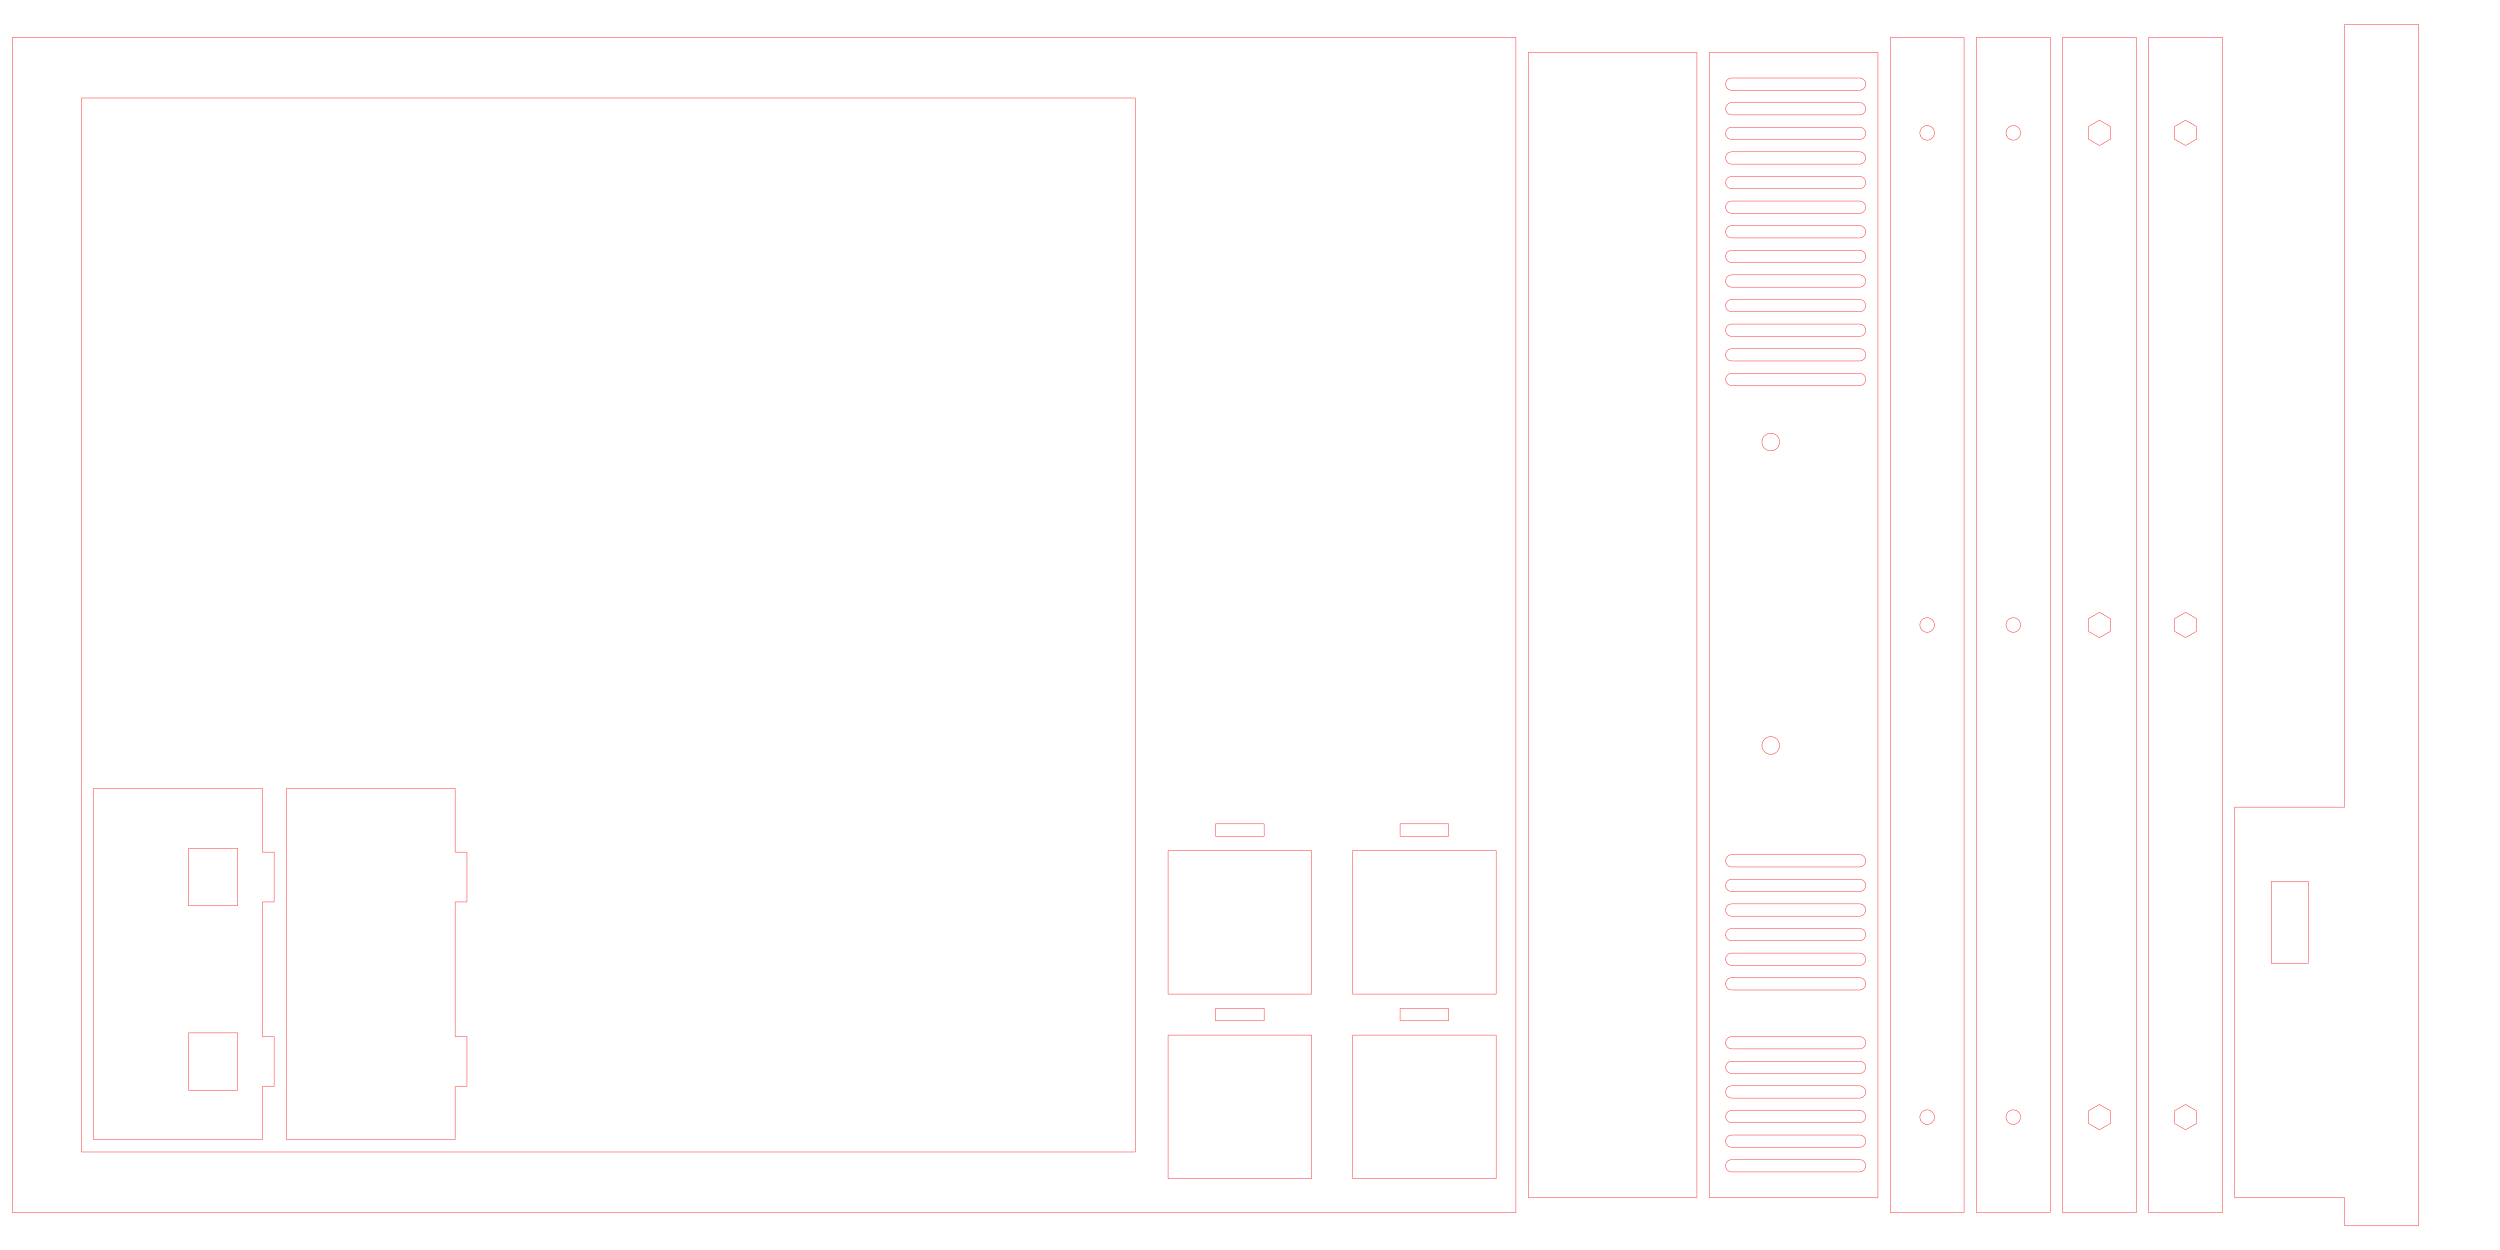
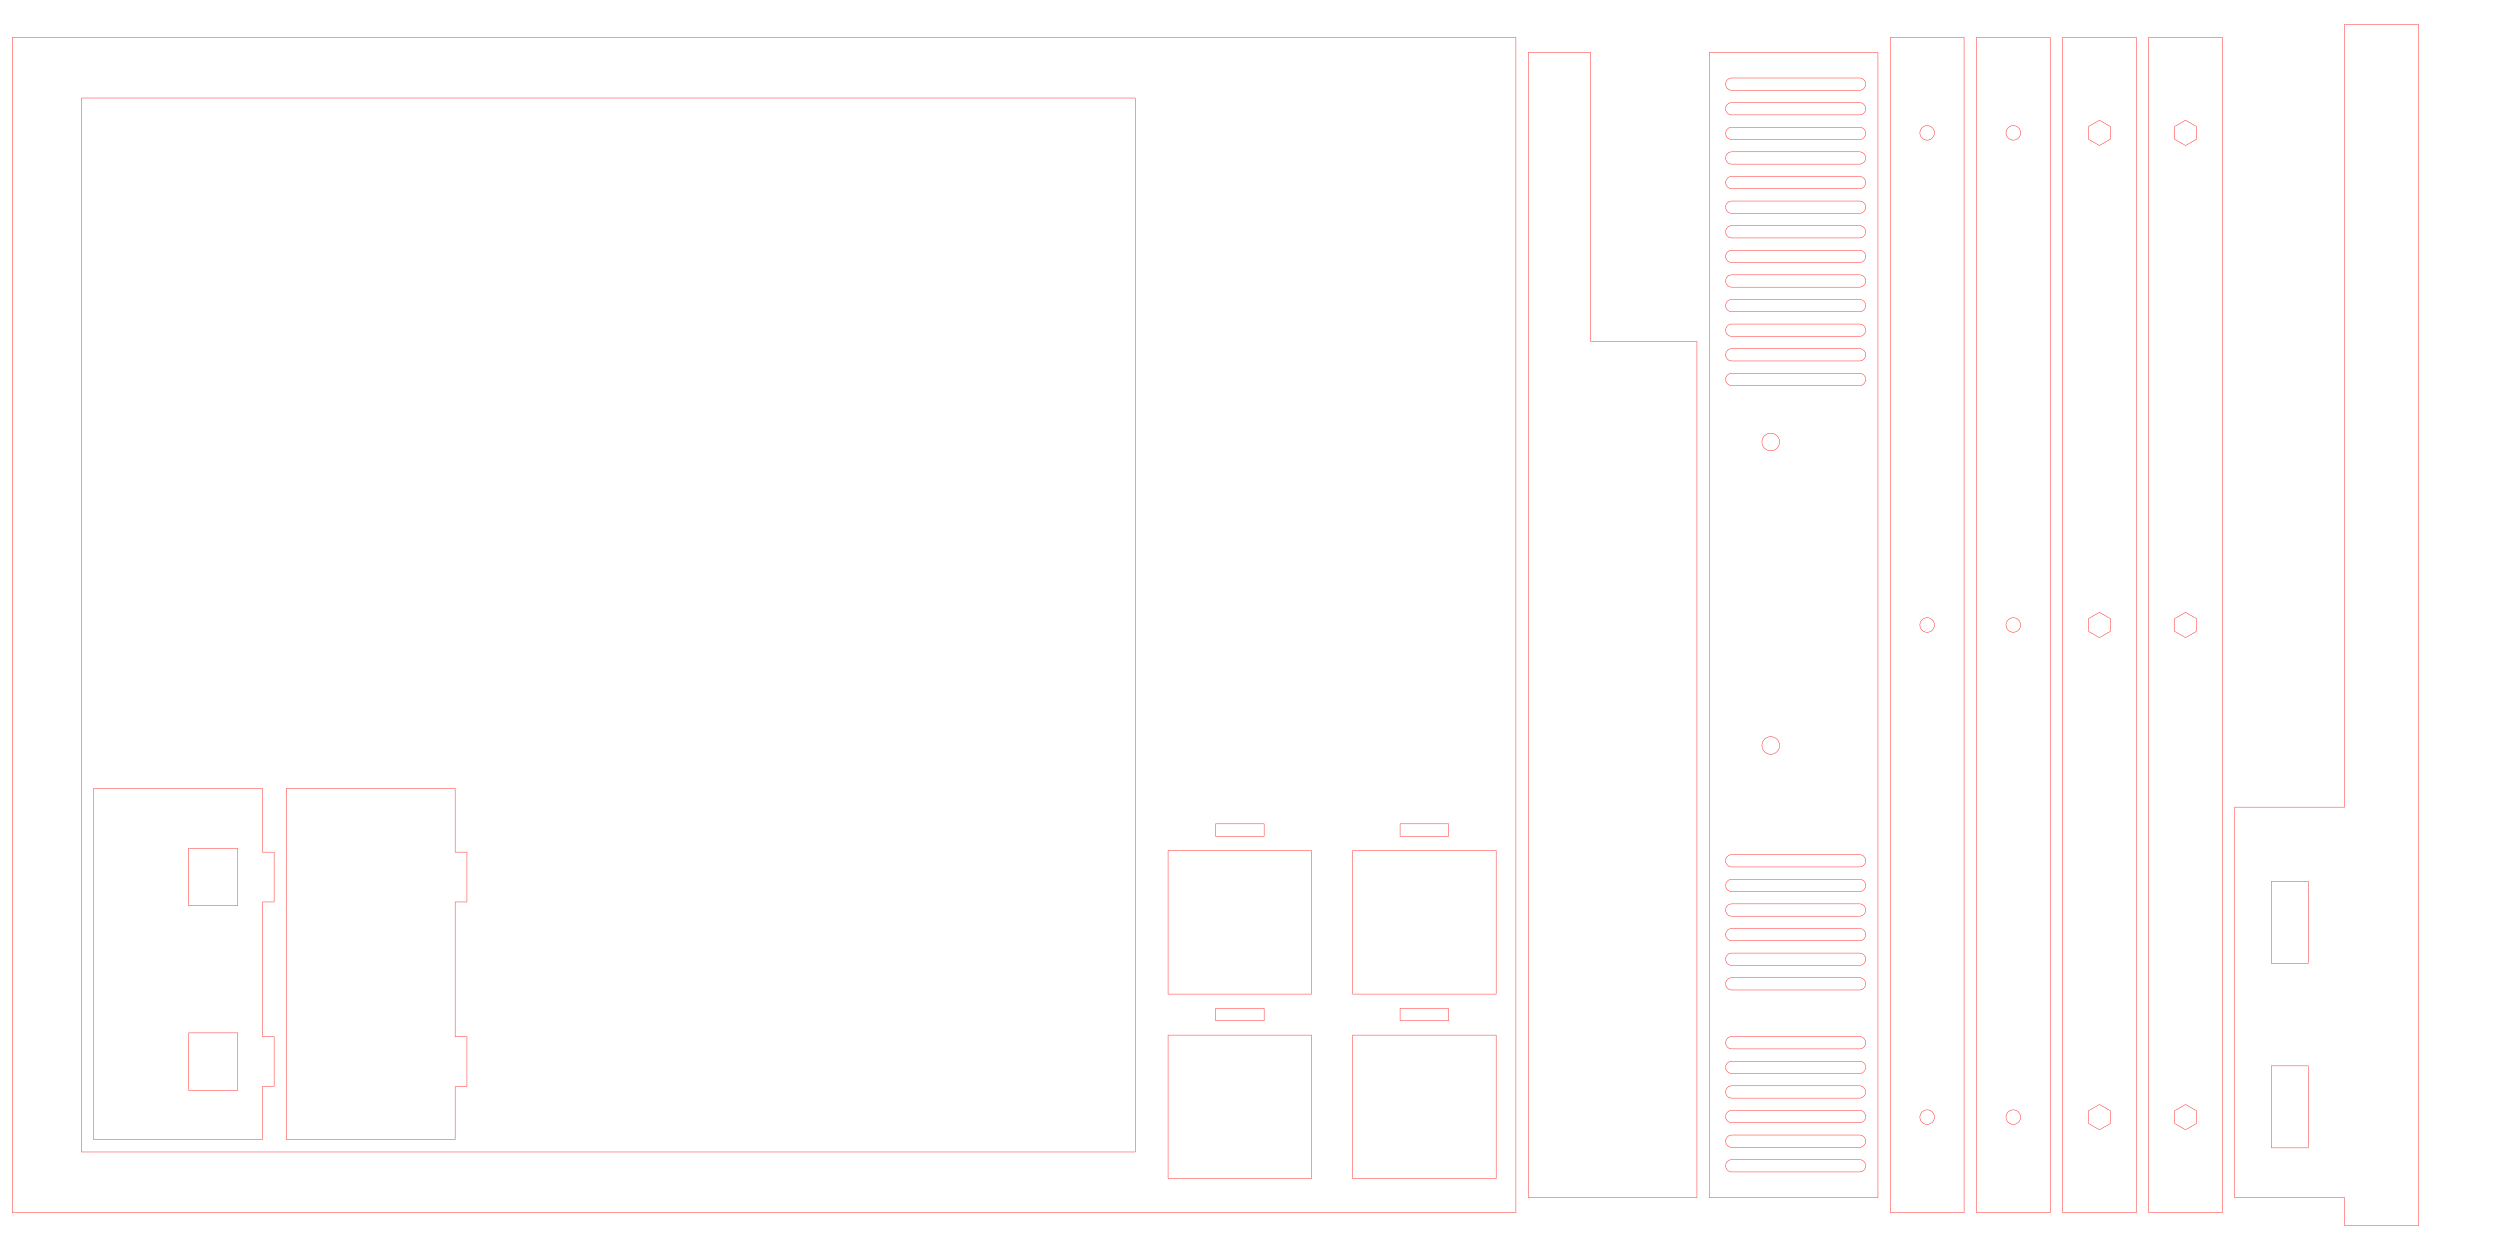
<svg xmlns="http://www.w3.org/2000/svg" width="609.600mm" height="304.800mm" viewBox="0 0 609.600 304.800">
  <g transform="matrix(1 0 0 -1 0 304.800)">
    <line x1="369.640" y1="9.080" x2="3.000" y2="9.080" stroke="#ff0000" stroke-width="0.1" fill="none" />
    <line x1="369.640" y1="295.720" x2="3.000" y2="295.720" stroke="#ff0000" stroke-width="0.1" fill="none" />
    <line x1="369.640" y1="9.080" x2="369.640" y2="295.720" stroke="#ff0000" stroke-width="0.1" fill="none" />
    <line x1="3.000" y1="9.080" x2="3.000" y2="295.720" stroke="#ff0000" stroke-width="0.1" fill="none" />
    <line x1="296.395" y1="55.885" x2="308.245" y2="55.885" stroke="#ff0000" stroke-width="0.1" fill="none" />
    <line x1="296.395" y1="58.915" x2="308.245" y2="58.915" stroke="#ff0000" stroke-width="0.1" fill="none" />
    <line x1="308.245" y1="58.915" x2="308.245" y2="55.885" stroke="#ff0000" stroke-width="0.1" fill="none" />
    <line x1="296.395" y1="58.915" x2="296.395" y2="55.885" stroke="#ff0000" stroke-width="0.1" fill="none" />
    <line x1="341.395" y1="55.885" x2="353.245" y2="55.885" stroke="#ff0000" stroke-width="0.1" fill="none" />
    <line x1="341.395" y1="58.915" x2="353.245" y2="58.915" stroke="#ff0000" stroke-width="0.1" fill="none" />
    <line x1="353.245" y1="58.915" x2="353.245" y2="55.885" stroke="#ff0000" stroke-width="0.1" fill="none" />
    <line x1="341.395" y1="58.915" x2="341.395" y2="55.885" stroke="#ff0000" stroke-width="0.1" fill="none" />
    <line x1="296.395" y1="100.885" x2="308.245" y2="100.885" stroke="#ff0000" stroke-width="0.1" fill="none" />
    <line x1="296.395" y1="103.915" x2="308.245" y2="103.915" stroke="#ff0000" stroke-width="0.1" fill="none" />
    <line x1="308.245" y1="103.915" x2="308.245" y2="100.885" stroke="#ff0000" stroke-width="0.1" fill="none" />
    <line x1="296.395" y1="103.915" x2="296.395" y2="100.885" stroke="#ff0000" stroke-width="0.1" fill="none" />
    <line x1="341.395" y1="100.885" x2="353.245" y2="100.885" stroke="#ff0000" stroke-width="0.1" fill="none" />
    <line x1="341.395" y1="103.915" x2="353.245" y2="103.915" stroke="#ff0000" stroke-width="0.1" fill="none" />
    <line x1="353.245" y1="103.915" x2="353.245" y2="100.885" stroke="#ff0000" stroke-width="0.1" fill="none" />
    <line x1="341.395" y1="103.915" x2="341.395" y2="100.885" stroke="#ff0000" stroke-width="0.1" fill="none" />
    <line x1="19.820" y1="23.900" x2="276.820" y2="23.900" stroke="#ff0000" stroke-width="0.1" fill="none" />
    <line x1="19.820" y1="280.900" x2="276.820" y2="280.900" stroke="#ff0000" stroke-width="0.1" fill="none" />
    <line x1="276.820" y1="280.900" x2="276.820" y2="23.900" stroke="#ff0000" stroke-width="0.1" fill="none" />
    <line x1="19.820" y1="280.900" x2="19.820" y2="23.900" stroke="#ff0000" stroke-width="0.1" fill="none" />
    <line x1="319.820" y1="17.400" x2="284.820" y2="17.400" stroke="#ff0000" stroke-width="0.1" fill="none" />
    <line x1="319.820" y1="52.400" x2="284.820" y2="52.400" stroke="#ff0000" stroke-width="0.1" fill="none" />
    <line x1="319.820" y1="17.400" x2="319.820" y2="52.400" stroke="#ff0000" stroke-width="0.1" fill="none" />
    <line x1="284.820" y1="17.400" x2="284.820" y2="52.400" stroke="#ff0000" stroke-width="0.1" fill="none" />
    <line x1="319.820" y1="62.400" x2="284.820" y2="62.400" stroke="#ff0000" stroke-width="0.1" fill="none" />
    <line x1="319.820" y1="97.400" x2="284.820" y2="97.400" stroke="#ff0000" stroke-width="0.1" fill="none" />
    <line x1="319.820" y1="62.400" x2="319.820" y2="97.400" stroke="#ff0000" stroke-width="0.1" fill="none" />
    <line x1="284.820" y1="62.400" x2="284.820" y2="97.400" stroke="#ff0000" stroke-width="0.1" fill="none" />
    <line x1="364.820" y1="17.400" x2="329.820" y2="17.400" stroke="#ff0000" stroke-width="0.1" fill="none" />
    <line x1="364.820" y1="52.400" x2="329.820" y2="52.400" stroke="#ff0000" stroke-width="0.1" fill="none" />
    <line x1="364.820" y1="17.400" x2="364.820" y2="52.400" stroke="#ff0000" stroke-width="0.1" fill="none" />
    <line x1="329.820" y1="17.400" x2="329.820" y2="52.400" stroke="#ff0000" stroke-width="0.1" fill="none" />
    <line x1="364.820" y1="62.400" x2="329.820" y2="62.400" stroke="#ff0000" stroke-width="0.1" fill="none" />
    <line x1="364.820" y1="97.400" x2="329.820" y2="97.400" stroke="#ff0000" stroke-width="0.1" fill="none" />
    <line x1="364.820" y1="62.400" x2="364.820" y2="97.400" stroke="#ff0000" stroke-width="0.1" fill="none" />
    <line x1="329.820" y1="62.400" x2="329.820" y2="97.400" stroke="#ff0000" stroke-width="0.1" fill="none" />
-     <line x1="372.640" y1="292.040" x2="413.780" y2="292.040" stroke="#ff0000" stroke-width="0.1" fill="none" />
    <line x1="372.640" y1="12.760" x2="413.780" y2="12.760" stroke="#ff0000" stroke-width="0.1" fill="none" />
-     <line x1="413.780" y1="292.040" x2="413.780" y2="12.760" stroke="#ff0000" stroke-width="0.1" fill="none" />
    <line x1="372.640" y1="292.040" x2="372.640" y2="12.760" stroke="#ff0000" stroke-width="0.1" fill="none" />
+     <line x1="387.870" y1="292.040" x2="387.870" y2="221.540" stroke="#ff0000" stroke-width="0.1" fill="none" />
+     <line x1="413.780" y1="221.540" x2="387.870" y2="221.540" stroke="#ff0000" stroke-width="0.1" fill="none" />
+     <line x1="372.640" y1="292.040" x2="387.870" y2="292.040" stroke="#ff0000" stroke-width="0.1" fill="none" />
+     <line x1="413.780" y1="221.540" x2="413.780" y2="12.760" stroke="#ff0000" stroke-width="0.1" fill="none" />
    <line x1="416.780" y1="12.760" x2="457.920" y2="12.760" stroke="#ff0000" stroke-width="0.1" fill="none" />
    <line x1="416.780" y1="292.040" x2="457.920" y2="292.040" stroke="#ff0000" stroke-width="0.1" fill="none" />
    <line x1="457.920" y1="12.760" x2="457.920" y2="292.040" stroke="#ff0000" stroke-width="0.1" fill="none" />
    <line x1="416.780" y1="12.760" x2="416.780" y2="292.040" stroke="#ff0000" stroke-width="0.1" fill="none" />
    <circle cx="431.780" cy="123.020" r="2.150" stroke="#ff0000" stroke-width="0.1" fill="none" />
    <circle cx="431.780" cy="197.020" r="2.150" stroke="#ff0000" stroke-width="0.1" fill="none" />
    <line x1="453.420" y1="19.035" x2="422.280" y2="19.035" stroke="#ff0000" stroke-width="0.1" fill="none" />
    <line x1="453.420" y1="22.035" x2="422.280" y2="22.035" stroke="#ff0000" stroke-width="0.1" fill="none" />
    <polyline points="453.420,19.035 453.624,19.049 453.825,19.091 454.018,19.159 454.199,19.253 454.367,19.371 454.516,19.511 454.645,19.670 454.752,19.845 454.833,20.033 454.889,20.230 454.917,20.433 454.917,20.637 454.889,20.840 454.833,21.037 454.752,21.225 454.645,21.400 454.516,21.559 454.367,21.699 454.199,21.817 454.018,21.911 453.825,21.979 453.624,22.021 453.420,22.035" stroke="#ff0000" stroke-width="0.1" fill="none" />
    <polyline points="422.280,22.035 422.076,22.021 421.875,21.979 421.682,21.911 421.501,21.817 421.333,21.699 421.184,21.559 421.055,21.400 420.948,21.225 420.867,21.037 420.811,20.840 420.783,20.637 420.783,20.433 420.811,20.230 420.867,20.033 420.948,19.845 421.055,19.670 421.184,19.511 421.333,19.371 421.501,19.253 421.682,19.159 421.875,19.091 422.076,19.049 422.280,19.035" stroke="#ff0000" stroke-width="0.1" fill="none" />
    <line x1="453.420" y1="25.035" x2="422.280" y2="25.035" stroke="#ff0000" stroke-width="0.1" fill="none" />
    <line x1="453.420" y1="28.035" x2="422.280" y2="28.035" stroke="#ff0000" stroke-width="0.1" fill="none" />
    <polyline points="453.420,25.035 453.624,25.049 453.825,25.091 454.018,25.159 454.199,25.253 454.367,25.371 454.516,25.511 454.645,25.670 454.752,25.845 454.833,26.033 454.889,26.230 454.917,26.433 454.917,26.637 454.889,26.840 454.833,27.037 454.752,27.225 454.645,27.400 454.516,27.559 454.367,27.699 454.199,27.817 454.018,27.911 453.825,27.979 453.624,28.021 453.420,28.035" stroke="#ff0000" stroke-width="0.1" fill="none" />
    <polyline points="422.280,28.035 422.076,28.021 421.875,27.979 421.682,27.911 421.501,27.817 421.333,27.699 421.184,27.559 421.055,27.400 420.948,27.225 420.867,27.037 420.811,26.840 420.783,26.637 420.783,26.433 420.811,26.230 420.867,26.033 420.948,25.845 421.055,25.670 421.184,25.511 421.333,25.371 421.501,25.253 421.682,25.159 421.875,25.091 422.076,25.049 422.280,25.035" stroke="#ff0000" stroke-width="0.1" fill="none" />
    <line x1="453.420" y1="31.035" x2="422.280" y2="31.035" stroke="#ff0000" stroke-width="0.1" fill="none" />
    <line x1="453.420" y1="34.035" x2="422.280" y2="34.035" stroke="#ff0000" stroke-width="0.1" fill="none" />
    <polyline points="453.420,31.035 453.624,31.049 453.825,31.091 454.018,31.159 454.199,31.253 454.367,31.371 454.516,31.511 454.645,31.670 454.752,31.845 454.833,32.033 454.889,32.230 454.917,32.433 454.917,32.637 454.889,32.840 454.833,33.037 454.752,33.225 454.645,33.400 454.516,33.559 454.367,33.699 454.199,33.817 454.018,33.911 453.825,33.979 453.624,34.021 453.420,34.035" stroke="#ff0000" stroke-width="0.1" fill="none" />
    <polyline points="422.280,34.035 422.076,34.021 421.875,33.979 421.682,33.911 421.501,33.817 421.333,33.699 421.184,33.559 421.055,33.400 420.948,33.225 420.867,33.037 420.811,32.840 420.783,32.637 420.783,32.433 420.811,32.230 420.867,32.033 420.948,31.845 421.055,31.670 421.184,31.511 421.333,31.371 421.501,31.253 421.682,31.159 421.875,31.091 422.076,31.049 422.280,31.035" stroke="#ff0000" stroke-width="0.1" fill="none" />
    <line x1="453.420" y1="37.035" x2="422.280" y2="37.035" stroke="#ff0000" stroke-width="0.1" fill="none" />
    <line x1="453.420" y1="40.035" x2="422.280" y2="40.035" stroke="#ff0000" stroke-width="0.1" fill="none" />
    <polyline points="453.420,37.035 453.624,37.049 453.825,37.091 454.018,37.159 454.199,37.253 454.367,37.371 454.516,37.511 454.645,37.670 454.752,37.845 454.833,38.033 454.889,38.230 454.917,38.433 454.917,38.637 454.889,38.840 454.833,39.037 454.752,39.225 454.645,39.400 454.516,39.559 454.367,39.699 454.199,39.817 454.018,39.911 453.825,39.979 453.624,40.021 453.420,40.035" stroke="#ff0000" stroke-width="0.1" fill="none" />
    <polyline points="422.280,40.035 422.076,40.021 421.875,39.979 421.682,39.911 421.501,39.817 421.333,39.699 421.184,39.559 421.055,39.400 420.948,39.225 420.867,39.037 420.811,38.840 420.783,38.637 420.783,38.433 420.811,38.230 420.867,38.033 420.948,37.845 421.055,37.670 421.184,37.511 421.333,37.371 421.501,37.253 421.682,37.159 421.875,37.091 422.076,37.049 422.280,37.035" stroke="#ff0000" stroke-width="0.1" fill="none" />
    <line x1="453.420" y1="43.035" x2="422.280" y2="43.035" stroke="#ff0000" stroke-width="0.1" fill="none" />
    <line x1="453.420" y1="46.035" x2="422.280" y2="46.035" stroke="#ff0000" stroke-width="0.1" fill="none" />
    <polyline points="453.420,43.035 453.624,43.049 453.825,43.091 454.018,43.159 454.199,43.253 454.367,43.371 454.516,43.511 454.645,43.670 454.752,43.845 454.833,44.033 454.889,44.230 454.917,44.433 454.917,44.637 454.889,44.840 454.833,45.037 454.752,45.225 454.645,45.400 454.516,45.559 454.367,45.699 454.199,45.817 454.018,45.911 453.825,45.979 453.624,46.021 453.420,46.035" stroke="#ff0000" stroke-width="0.1" fill="none" />
    <polyline points="422.280,46.035 422.076,46.021 421.875,45.979 421.682,45.911 421.501,45.817 421.333,45.699 421.184,45.559 421.055,45.400 420.948,45.225 420.867,45.037 420.811,44.840 420.783,44.637 420.783,44.433 420.811,44.230 420.867,44.033 420.948,43.845 421.055,43.670 421.184,43.511 421.333,43.371 421.501,43.253 421.682,43.159 421.875,43.091 422.076,43.049 422.280,43.035" stroke="#ff0000" stroke-width="0.1" fill="none" />
    <line x1="453.420" y1="49.035" x2="422.280" y2="49.035" stroke="#ff0000" stroke-width="0.1" fill="none" />
    <line x1="453.420" y1="52.035" x2="422.280" y2="52.035" stroke="#ff0000" stroke-width="0.1" fill="none" />
    <polyline points="453.420,49.035 453.624,49.049 453.825,49.091 454.018,49.159 454.199,49.253 454.367,49.371 454.516,49.511 454.645,49.670 454.752,49.845 454.833,50.033 454.889,50.230 454.917,50.433 454.917,50.637 454.889,50.840 454.833,51.037 454.752,51.225 454.645,51.400 454.516,51.559 454.367,51.699 454.199,51.817 454.018,51.911 453.825,51.979 453.624,52.021 453.420,52.035" stroke="#ff0000" stroke-width="0.1" fill="none" />
    <polyline points="422.280,52.035 422.076,52.021 421.875,51.979 421.682,51.911 421.501,51.817 421.333,51.699 421.184,51.559 421.055,51.400 420.948,51.225 420.867,51.037 420.811,50.840 420.783,50.637 420.783,50.433 420.811,50.230 420.867,50.033 420.948,49.845 421.055,49.670 421.184,49.511 421.333,49.371 421.501,49.253 421.682,49.159 421.875,49.091 422.076,49.049 422.280,49.035" stroke="#ff0000" stroke-width="0.1" fill="none" />
    <line x1="453.420" y1="63.400" x2="422.280" y2="63.400" stroke="#ff0000" stroke-width="0.1" fill="none" />
    <line x1="453.420" y1="66.400" x2="422.280" y2="66.400" stroke="#ff0000" stroke-width="0.1" fill="none" />
    <polyline points="453.420,63.400 453.624,63.414 453.825,63.456 454.018,63.524 454.199,63.618 454.367,63.736 454.516,63.876 454.645,64.035 454.752,64.210 454.833,64.398 454.889,64.595 454.917,64.798 454.917,65.002 454.889,65.205 454.833,65.402 454.752,65.590 454.645,65.765 454.516,65.924 454.367,66.064 454.199,66.182 454.018,66.276 453.825,66.344 453.624,66.386 453.420,66.400" stroke="#ff0000" stroke-width="0.1" fill="none" />
    <polyline points="422.280,66.400 422.076,66.386 421.875,66.344 421.682,66.276 421.501,66.182 421.333,66.064 421.184,65.924 421.055,65.765 420.948,65.590 420.867,65.402 420.811,65.205 420.783,65.002 420.783,64.798 420.811,64.595 420.867,64.398 420.948,64.210 421.055,64.035 421.184,63.876 421.333,63.736 421.501,63.618 421.682,63.524 421.875,63.456 422.076,63.414 422.280,63.400" stroke="#ff0000" stroke-width="0.1" fill="none" />
    <line x1="453.420" y1="69.400" x2="422.280" y2="69.400" stroke="#ff0000" stroke-width="0.1" fill="none" />
    <line x1="453.420" y1="72.400" x2="422.280" y2="72.400" stroke="#ff0000" stroke-width="0.1" fill="none" />
    <polyline points="453.420,69.400 453.624,69.414 453.825,69.456 454.018,69.524 454.199,69.618 454.367,69.736 454.516,69.876 454.645,70.035 454.752,70.210 454.833,70.398 454.889,70.595 454.917,70.798 454.917,71.002 454.889,71.205 454.833,71.402 454.752,71.590 454.645,71.765 454.516,71.924 454.367,72.064 454.199,72.182 454.018,72.276 453.825,72.344 453.624,72.386 453.420,72.400" stroke="#ff0000" stroke-width="0.1" fill="none" />
    <polyline points="422.280,72.400 422.076,72.386 421.875,72.344 421.682,72.276 421.501,72.182 421.333,72.064 421.184,71.924 421.055,71.765 420.948,71.590 420.867,71.402 420.811,71.205 420.783,71.002 420.783,70.798 420.811,70.595 420.867,70.398 420.948,70.210 421.055,70.035 421.184,69.876 421.333,69.736 421.501,69.618 421.682,69.524 421.875,69.456 422.076,69.414 422.280,69.400" stroke="#ff0000" stroke-width="0.1" fill="none" />
    <line x1="453.420" y1="75.400" x2="422.280" y2="75.400" stroke="#ff0000" stroke-width="0.1" fill="none" />
    <line x1="453.420" y1="78.400" x2="422.280" y2="78.400" stroke="#ff0000" stroke-width="0.1" fill="none" />
    <polyline points="453.420,75.400 453.624,75.414 453.825,75.456 454.018,75.524 454.199,75.618 454.367,75.736 454.516,75.876 454.645,76.035 454.752,76.210 454.833,76.398 454.889,76.595 454.917,76.798 454.917,77.002 454.889,77.205 454.833,77.402 454.752,77.590 454.645,77.765 454.516,77.924 454.367,78.064 454.199,78.182 454.018,78.276 453.825,78.344 453.624,78.386 453.420,78.400" stroke="#ff0000" stroke-width="0.1" fill="none" />
    <polyline points="422.280,78.400 422.076,78.386 421.875,78.344 421.682,78.276 421.501,78.182 421.333,78.064 421.184,77.924 421.055,77.765 420.948,77.590 420.867,77.402 420.811,77.205 420.783,77.002 420.783,76.798 420.811,76.595 420.867,76.398 420.948,76.210 421.055,76.035 421.184,75.876 421.333,75.736 421.501,75.618 421.682,75.524 421.875,75.456 422.076,75.414 422.280,75.400" stroke="#ff0000" stroke-width="0.1" fill="none" />
    <line x1="453.420" y1="81.400" x2="422.280" y2="81.400" stroke="#ff0000" stroke-width="0.1" fill="none" />
    <line x1="453.420" y1="84.400" x2="422.280" y2="84.400" stroke="#ff0000" stroke-width="0.1" fill="none" />
    <polyline points="453.420,81.400 453.624,81.414 453.825,81.456 454.018,81.524 454.199,81.618 454.367,81.736 454.516,81.876 454.645,82.035 454.752,82.210 454.833,82.398 454.889,82.595 454.917,82.798 454.917,83.002 454.889,83.205 454.833,83.402 454.752,83.590 454.645,83.765 454.516,83.924 454.367,84.064 454.199,84.182 454.018,84.276 453.825,84.344 453.624,84.386 453.420,84.400" stroke="#ff0000" stroke-width="0.1" fill="none" />
    <polyline points="422.280,84.400 422.076,84.386 421.875,84.344 421.682,84.276 421.501,84.182 421.333,84.064 421.184,83.924 421.055,83.765 420.948,83.590 420.867,83.402 420.811,83.205 420.783,83.002 420.783,82.798 420.811,82.595 420.867,82.398 420.948,82.210 421.055,82.035 421.184,81.876 421.333,81.736 421.501,81.618 421.682,81.524 421.875,81.456 422.076,81.414 422.280,81.400" stroke="#ff0000" stroke-width="0.1" fill="none" />
    <line x1="453.420" y1="87.400" x2="422.280" y2="87.400" stroke="#ff0000" stroke-width="0.1" fill="none" />
    <line x1="453.420" y1="90.400" x2="422.280" y2="90.400" stroke="#ff0000" stroke-width="0.1" fill="none" />
    <polyline points="453.420,87.400 453.624,87.414 453.825,87.456 454.018,87.524 454.199,87.618 454.367,87.736 454.516,87.876 454.645,88.035 454.752,88.210 454.833,88.398 454.889,88.595 454.917,88.798 454.917,89.002 454.889,89.205 454.833,89.402 454.752,89.590 454.645,89.765 454.516,89.924 454.367,90.064 454.199,90.182 454.018,90.276 453.825,90.344 453.624,90.386 453.420,90.400" stroke="#ff0000" stroke-width="0.1" fill="none" />
    <polyline points="422.280,90.400 422.076,90.386 421.875,90.344 421.682,90.276 421.501,90.182 421.333,90.064 421.184,89.924 421.055,89.765 420.948,89.590 420.867,89.402 420.811,89.205 420.783,89.002 420.783,88.798 420.811,88.595 420.867,88.398 420.948,88.210 421.055,88.035 421.184,87.876 421.333,87.736 421.501,87.618 421.682,87.524 421.875,87.456 422.076,87.414 422.280,87.400" stroke="#ff0000" stroke-width="0.1" fill="none" />
    <line x1="453.420" y1="93.400" x2="422.280" y2="93.400" stroke="#ff0000" stroke-width="0.1" fill="none" />
    <line x1="453.420" y1="96.400" x2="422.280" y2="96.400" stroke="#ff0000" stroke-width="0.1" fill="none" />
    <polyline points="453.420,93.400 453.624,93.414 453.825,93.456 454.018,93.524 454.199,93.618 454.367,93.736 454.516,93.876 454.645,94.035 454.752,94.210 454.833,94.398 454.889,94.595 454.917,94.798 454.917,95.002 454.889,95.205 454.833,95.402 454.752,95.590 454.645,95.765 454.516,95.924 454.367,96.064 454.199,96.182 454.018,96.276 453.825,96.344 453.624,96.386 453.420,96.400" stroke="#ff0000" stroke-width="0.1" fill="none" />
    <polyline points="422.280,96.400 422.076,96.386 421.875,96.344 421.682,96.276 421.501,96.182 421.333,96.064 421.184,95.924 421.055,95.765 420.948,95.590 420.867,95.402 420.811,95.205 420.783,95.002 420.783,94.798 420.811,94.595 420.867,94.398 420.948,94.210 421.055,94.035 421.184,93.876 421.333,93.736 421.501,93.618 421.682,93.524 421.875,93.456 422.076,93.414 422.280,93.400" stroke="#ff0000" stroke-width="0.1" fill="none" />
    <line x1="453.420" y1="210.780" x2="422.280" y2="210.780" stroke="#ff0000" stroke-width="0.1" fill="none" />
    <line x1="453.420" y1="213.780" x2="422.280" y2="213.780" stroke="#ff0000" stroke-width="0.1" fill="none" />
    <polyline points="453.420,210.780 453.624,210.794 453.825,210.836 454.018,210.904 454.199,210.998 454.367,211.116 454.516,211.256 454.645,211.415 454.752,211.590 454.833,211.778 454.889,211.975 454.917,212.178 454.917,212.382 454.889,212.585 454.833,212.782 454.752,212.970 454.645,213.145 454.516,213.304 454.367,213.444 454.199,213.562 454.018,213.656 453.825,213.724 453.624,213.766 453.420,213.780" stroke="#ff0000" stroke-width="0.1" fill="none" />
    <polyline points="422.280,213.780 422.076,213.766 421.875,213.724 421.682,213.656 421.501,213.562 421.333,213.444 421.184,213.304 421.055,213.145 420.948,212.970 420.867,212.782 420.811,212.585 420.783,212.382 420.783,212.178 420.811,211.975 420.867,211.778 420.948,211.590 421.055,211.415 421.184,211.256 421.333,211.116 421.501,210.998 421.682,210.904 421.875,210.836 422.076,210.794 422.280,210.780" stroke="#ff0000" stroke-width="0.1" fill="none" />
    <line x1="453.420" y1="216.780" x2="422.280" y2="216.780" stroke="#ff0000" stroke-width="0.1" fill="none" />
    <line x1="453.420" y1="219.780" x2="422.280" y2="219.780" stroke="#ff0000" stroke-width="0.1" fill="none" />
    <polyline points="453.420,216.780 453.624,216.794 453.825,216.836 454.018,216.904 454.199,216.998 454.367,217.116 454.516,217.256 454.645,217.415 454.752,217.590 454.833,217.778 454.889,217.975 454.917,218.178 454.917,218.382 454.889,218.585 454.833,218.782 454.752,218.970 454.645,219.145 454.516,219.304 454.367,219.444 454.199,219.562 454.018,219.656 453.825,219.724 453.624,219.766 453.420,219.780" stroke="#ff0000" stroke-width="0.1" fill="none" />
    <polyline points="422.280,219.780 422.076,219.766 421.875,219.724 421.682,219.656 421.501,219.562 421.333,219.444 421.184,219.304 421.055,219.145 420.948,218.970 420.867,218.782 420.811,218.585 420.783,218.382 420.783,218.178 420.811,217.975 420.867,217.778 420.948,217.590 421.055,217.415 421.184,217.256 421.333,217.116 421.501,216.998 421.682,216.904 421.875,216.836 422.076,216.794 422.280,216.780" stroke="#ff0000" stroke-width="0.1" fill="none" />
    <line x1="453.420" y1="222.780" x2="422.280" y2="222.780" stroke="#ff0000" stroke-width="0.1" fill="none" />
    <line x1="453.420" y1="225.780" x2="422.280" y2="225.780" stroke="#ff0000" stroke-width="0.1" fill="none" />
    <polyline points="453.420,222.780 453.624,222.794 453.825,222.836 454.018,222.904 454.199,222.998 454.367,223.116 454.516,223.256 454.645,223.415 454.752,223.590 454.833,223.778 454.889,223.975 454.917,224.178 454.917,224.382 454.889,224.585 454.833,224.782 454.752,224.970 454.645,225.145 454.516,225.304 454.367,225.444 454.199,225.562 454.018,225.656 453.825,225.724 453.624,225.766 453.420,225.780" stroke="#ff0000" stroke-width="0.1" fill="none" />
    <polyline points="422.280,225.780 422.076,225.766 421.875,225.724 421.682,225.656 421.501,225.562 421.333,225.444 421.184,225.304 421.055,225.145 420.948,224.970 420.867,224.782 420.811,224.585 420.783,224.382 420.783,224.178 420.811,223.975 420.867,223.778 420.948,223.590 421.055,223.415 421.184,223.256 421.333,223.116 421.501,222.998 421.682,222.904 421.875,222.836 422.076,222.794 422.280,222.780" stroke="#ff0000" stroke-width="0.1" fill="none" />
    <line x1="453.420" y1="228.780" x2="422.280" y2="228.780" stroke="#ff0000" stroke-width="0.1" fill="none" />
    <line x1="453.420" y1="231.780" x2="422.280" y2="231.780" stroke="#ff0000" stroke-width="0.1" fill="none" />
    <polyline points="453.420,228.780 453.624,228.794 453.825,228.836 454.018,228.904 454.199,228.998 454.367,229.116 454.516,229.256 454.645,229.415 454.752,229.590 454.833,229.778 454.889,229.975 454.917,230.178 454.917,230.382 454.889,230.585 454.833,230.782 454.752,230.970 454.645,231.145 454.516,231.304 454.367,231.444 454.199,231.562 454.018,231.656 453.825,231.724 453.624,231.766 453.420,231.780" stroke="#ff0000" stroke-width="0.1" fill="none" />
    <polyline points="422.280,231.780 422.076,231.766 421.875,231.724 421.682,231.656 421.501,231.562 421.333,231.444 421.184,231.304 421.055,231.145 420.948,230.970 420.867,230.782 420.811,230.585 420.783,230.382 420.783,230.178 420.811,229.975 420.867,229.778 420.948,229.590 421.055,229.415 421.184,229.256 421.333,229.116 421.501,228.998 421.682,228.904 421.875,228.836 422.076,228.794 422.280,228.780" stroke="#ff0000" stroke-width="0.1" fill="none" />
    <line x1="453.420" y1="234.780" x2="422.280" y2="234.780" stroke="#ff0000" stroke-width="0.1" fill="none" />
    <line x1="453.420" y1="237.780" x2="422.280" y2="237.780" stroke="#ff0000" stroke-width="0.1" fill="none" />
    <polyline points="453.420,234.780 453.624,234.794 453.825,234.836 454.018,234.904 454.199,234.998 454.367,235.116 454.516,235.256 454.645,235.415 454.752,235.590 454.833,235.778 454.889,235.975 454.917,236.178 454.917,236.382 454.889,236.585 454.833,236.782 454.752,236.970 454.645,237.145 454.516,237.304 454.367,237.444 454.199,237.562 454.018,237.656 453.825,237.724 453.624,237.766 453.420,237.780" stroke="#ff0000" stroke-width="0.1" fill="none" />
    <polyline points="422.280,237.780 422.076,237.766 421.875,237.724 421.682,237.656 421.501,237.562 421.333,237.444 421.184,237.304 421.055,237.145 420.948,236.970 420.867,236.782 420.811,236.585 420.783,236.382 420.783,236.178 420.811,235.975 420.867,235.778 420.948,235.590 421.055,235.415 421.184,235.256 421.333,235.116 421.501,234.998 421.682,234.904 421.875,234.836 422.076,234.794 422.280,234.780" stroke="#ff0000" stroke-width="0.1" fill="none" />
    <line x1="453.420" y1="240.780" x2="422.280" y2="240.780" stroke="#ff0000" stroke-width="0.1" fill="none" />
    <line x1="453.420" y1="243.780" x2="422.280" y2="243.780" stroke="#ff0000" stroke-width="0.1" fill="none" />
    <polyline points="453.420,240.780 453.624,240.794 453.825,240.836 454.018,240.904 454.199,240.998 454.367,241.116 454.516,241.256 454.645,241.415 454.752,241.590 454.833,241.778 454.889,241.975 454.917,242.178 454.917,242.382 454.889,242.585 454.833,242.782 454.752,242.970 454.645,243.145 454.516,243.304 454.367,243.444 454.199,243.562 454.018,243.656 453.825,243.724 453.624,243.766 453.420,243.780" stroke="#ff0000" stroke-width="0.1" fill="none" />
    <polyline points="422.280,243.780 422.076,243.766 421.875,243.724 421.682,243.656 421.501,243.562 421.333,243.444 421.184,243.304 421.055,243.145 420.948,242.970 420.867,242.782 420.811,242.585 420.783,242.382 420.783,242.178 420.811,241.975 420.867,241.778 420.948,241.590 421.055,241.415 421.184,241.256 421.333,241.116 421.501,240.998 421.682,240.904 421.875,240.836 422.076,240.794 422.280,240.780" stroke="#ff0000" stroke-width="0.1" fill="none" />
    <line x1="453.420" y1="246.780" x2="422.280" y2="246.780" stroke="#ff0000" stroke-width="0.1" fill="none" />
    <line x1="453.420" y1="249.780" x2="422.280" y2="249.780" stroke="#ff0000" stroke-width="0.1" fill="none" />
    <polyline points="453.420,246.780 453.624,246.794 453.825,246.836 454.018,246.904 454.199,246.998 454.367,247.116 454.516,247.256 454.645,247.415 454.752,247.590 454.833,247.778 454.889,247.975 454.917,248.178 454.917,248.382 454.889,248.585 454.833,248.782 454.752,248.970 454.645,249.145 454.516,249.304 454.367,249.444 454.199,249.562 454.018,249.656 453.825,249.724 453.624,249.766 453.420,249.780" stroke="#ff0000" stroke-width="0.1" fill="none" />
    <polyline points="422.280,249.780 422.076,249.766 421.875,249.724 421.682,249.656 421.501,249.562 421.333,249.444 421.184,249.304 421.055,249.145 420.948,248.970 420.867,248.782 420.811,248.585 420.783,248.382 420.783,248.178 420.811,247.975 420.867,247.778 420.948,247.590 421.055,247.415 421.184,247.256 421.333,247.116 421.501,246.998 421.682,246.904 421.875,246.836 422.076,246.794 422.280,246.780" stroke="#ff0000" stroke-width="0.1" fill="none" />
    <line x1="453.420" y1="252.780" x2="422.280" y2="252.780" stroke="#ff0000" stroke-width="0.1" fill="none" />
    <line x1="453.420" y1="255.780" x2="422.280" y2="255.780" stroke="#ff0000" stroke-width="0.1" fill="none" />
    <polyline points="453.420,252.780 453.624,252.794 453.825,252.836 454.018,252.904 454.199,252.998 454.367,253.116 454.516,253.256 454.645,253.415 454.752,253.590 454.833,253.778 454.889,253.975 454.917,254.178 454.917,254.382 454.889,254.585 454.833,254.782 454.752,254.970 454.645,255.145 454.516,255.304 454.367,255.444 454.199,255.562 454.018,255.656 453.825,255.724 453.624,255.766 453.420,255.780" stroke="#ff0000" stroke-width="0.1" fill="none" />
    <polyline points="422.280,255.780 422.076,255.766 421.875,255.724 421.682,255.656 421.501,255.562 421.333,255.444 421.184,255.304 421.055,255.145 420.948,254.970 420.867,254.782 420.811,254.585 420.783,254.382 420.783,254.178 420.811,253.975 420.867,253.778 420.948,253.590 421.055,253.415 421.184,253.256 421.333,253.116 421.501,252.998 421.682,252.904 421.875,252.836 422.076,252.794 422.280,252.780" stroke="#ff0000" stroke-width="0.1" fill="none" />
    <line x1="453.420" y1="258.780" x2="422.280" y2="258.780" stroke="#ff0000" stroke-width="0.1" fill="none" />
    <line x1="453.420" y1="261.780" x2="422.280" y2="261.780" stroke="#ff0000" stroke-width="0.1" fill="none" />
    <polyline points="453.420,258.780 453.624,258.794 453.825,258.836 454.018,258.904 454.199,258.998 454.367,259.116 454.516,259.256 454.645,259.415 454.752,259.590 454.833,259.778 454.889,259.975 454.917,260.178 454.917,260.382 454.889,260.585 454.833,260.782 454.752,260.970 454.645,261.145 454.516,261.304 454.367,261.444 454.199,261.562 454.018,261.656 453.825,261.724 453.624,261.766 453.420,261.780" stroke="#ff0000" stroke-width="0.1" fill="none" />
    <polyline points="422.280,261.780 422.076,261.766 421.875,261.724 421.682,261.656 421.501,261.562 421.333,261.444 421.184,261.304 421.055,261.145 420.948,260.970 420.867,260.782 420.811,260.585 420.783,260.382 420.783,260.178 420.811,259.975 420.867,259.778 420.948,259.590 421.055,259.415 421.184,259.256 421.333,259.116 421.501,258.998 421.682,258.904 421.875,258.836 422.076,258.794 422.280,258.780" stroke="#ff0000" stroke-width="0.1" fill="none" />
    <line x1="453.420" y1="264.780" x2="422.280" y2="264.780" stroke="#ff0000" stroke-width="0.1" fill="none" />
    <line x1="453.420" y1="267.780" x2="422.280" y2="267.780" stroke="#ff0000" stroke-width="0.1" fill="none" />
    <polyline points="453.420,264.780 453.624,264.794 453.825,264.836 454.018,264.904 454.199,264.998 454.367,265.116 454.516,265.256 454.645,265.415 454.752,265.590 454.833,265.778 454.889,265.975 454.917,266.178 454.917,266.382 454.889,266.585 454.833,266.782 454.752,266.970 454.645,267.145 454.516,267.304 454.367,267.444 454.199,267.562 454.018,267.656 453.825,267.724 453.624,267.766 453.420,267.780" stroke="#ff0000" stroke-width="0.1" fill="none" />
    <polyline points="422.280,267.780 422.076,267.766 421.875,267.724 421.682,267.656 421.501,267.562 421.333,267.444 421.184,267.304 421.055,267.145 420.948,266.970 420.867,266.782 420.811,266.585 420.783,266.382 420.783,266.178 420.811,265.975 420.867,265.778 420.948,265.590 421.055,265.415 421.184,265.256 421.333,265.116 421.501,264.998 421.682,264.904 421.875,264.836 422.076,264.794 422.280,264.780" stroke="#ff0000" stroke-width="0.1" fill="none" />
    <line x1="453.420" y1="270.780" x2="422.280" y2="270.780" stroke="#ff0000" stroke-width="0.1" fill="none" />
    <line x1="453.420" y1="273.780" x2="422.280" y2="273.780" stroke="#ff0000" stroke-width="0.1" fill="none" />
    <polyline points="453.420,270.780 453.624,270.794 453.825,270.836 454.018,270.904 454.199,270.998 454.367,271.116 454.516,271.256 454.645,271.415 454.752,271.590 454.833,271.778 454.889,271.975 454.917,272.178 454.917,272.382 454.889,272.585 454.833,272.782 454.752,272.970 454.645,273.145 454.516,273.304 454.367,273.444 454.199,273.562 454.018,273.656 453.825,273.724 453.624,273.766 453.420,273.780" stroke="#ff0000" stroke-width="0.1" fill="none" />
    <polyline points="422.280,273.780 422.076,273.766 421.875,273.724 421.682,273.656 421.501,273.562 421.333,273.444 421.184,273.304 421.055,273.145 420.948,272.970 420.867,272.782 420.811,272.585 420.783,272.382 420.783,272.178 420.811,271.975 420.867,271.778 420.948,271.590 421.055,271.415 421.184,271.256 421.333,271.116 421.501,270.998 421.682,270.904 421.875,270.836 422.076,270.794 422.280,270.780" stroke="#ff0000" stroke-width="0.1" fill="none" />
    <line x1="453.420" y1="276.780" x2="422.280" y2="276.780" stroke="#ff0000" stroke-width="0.1" fill="none" />
    <line x1="453.420" y1="279.780" x2="422.280" y2="279.780" stroke="#ff0000" stroke-width="0.1" fill="none" />
    <polyline points="453.420,276.780 453.624,276.794 453.825,276.836 454.018,276.904 454.199,276.998 454.367,277.116 454.516,277.256 454.645,277.415 454.752,277.590 454.833,277.778 454.889,277.975 454.917,278.178 454.917,278.382 454.889,278.585 454.833,278.782 454.752,278.970 454.645,279.145 454.516,279.304 454.367,279.444 454.199,279.562 454.018,279.656 453.825,279.724 453.624,279.766 453.420,279.780" stroke="#ff0000" stroke-width="0.1" fill="none" />
    <polyline points="422.280,279.780 422.076,279.766 421.875,279.724 421.682,279.656 421.501,279.562 421.333,279.444 421.184,279.304 421.055,279.145 420.948,278.970 420.867,278.782 420.811,278.585 420.783,278.382 420.783,278.178 420.811,277.975 420.867,277.778 420.948,277.590 421.055,277.415 421.184,277.256 421.333,277.116 421.501,276.998 421.682,276.904 421.875,276.836 422.076,276.794 422.280,276.780" stroke="#ff0000" stroke-width="0.1" fill="none" />
    <line x1="453.420" y1="282.780" x2="422.280" y2="282.780" stroke="#ff0000" stroke-width="0.1" fill="none" />
    <line x1="453.420" y1="285.780" x2="422.280" y2="285.780" stroke="#ff0000" stroke-width="0.1" fill="none" />
    <polyline points="453.420,282.780 453.624,282.794 453.825,282.836 454.018,282.904 454.199,282.998 454.367,283.116 454.516,283.256 454.645,283.415 454.752,283.590 454.833,283.778 454.889,283.975 454.917,284.178 454.917,284.382 454.889,284.585 454.833,284.782 454.752,284.970 454.645,285.145 454.516,285.304 454.367,285.444 454.199,285.562 454.018,285.656 453.825,285.724 453.624,285.766 453.420,285.780" stroke="#ff0000" stroke-width="0.1" fill="none" />
    <polyline points="422.280,285.780 422.076,285.766 421.875,285.724 421.682,285.656 421.501,285.562 421.333,285.444 421.184,285.304 421.055,285.145 420.948,284.970 420.867,284.782 420.811,284.585 420.783,284.382 420.783,284.178 420.811,283.975 420.867,283.778 420.948,283.590 421.055,283.415 421.184,283.256 421.333,283.116 421.501,282.998 421.682,282.904 421.875,282.836 422.076,282.794 422.280,282.780" stroke="#ff0000" stroke-width="0.1" fill="none" />
    <line x1="478.920" y1="9.080" x2="460.920" y2="9.080" stroke="#ff0000" stroke-width="0.1" fill="none" />
    <line x1="478.920" y1="295.720" x2="460.920" y2="295.720" stroke="#ff0000" stroke-width="0.1" fill="none" />
    <line x1="478.920" y1="9.080" x2="478.920" y2="295.720" stroke="#ff0000" stroke-width="0.1" fill="none" />
    <line x1="460.920" y1="9.080" x2="460.920" y2="295.720" stroke="#ff0000" stroke-width="0.1" fill="none" />
    <circle cx="469.920" cy="32.400" r="1.775" stroke="#ff0000" stroke-width="0.1" fill="none" />
    <circle cx="469.920" cy="152.400" r="1.775" stroke="#ff0000" stroke-width="0.1" fill="none" />
    <circle cx="469.920" cy="272.400" r="1.775" stroke="#ff0000" stroke-width="0.1" fill="none" />
    <line x1="499.920" y1="9.080" x2="481.920" y2="9.080" stroke="#ff0000" stroke-width="0.1" fill="none" />
    <line x1="499.920" y1="295.720" x2="481.920" y2="295.720" stroke="#ff0000" stroke-width="0.1" fill="none" />
    <line x1="499.920" y1="9.080" x2="499.920" y2="295.720" stroke="#ff0000" stroke-width="0.1" fill="none" />
    <line x1="481.920" y1="9.080" x2="481.920" y2="295.720" stroke="#ff0000" stroke-width="0.1" fill="none" />
    <circle cx="490.920" cy="32.400" r="1.775" stroke="#ff0000" stroke-width="0.1" fill="none" />
    <circle cx="490.920" cy="152.400" r="1.775" stroke="#ff0000" stroke-width="0.1" fill="none" />
    <circle cx="490.920" cy="272.400" r="1.775" stroke="#ff0000" stroke-width="0.1" fill="none" />
    <line x1="520.920" y1="9.080" x2="502.920" y2="9.080" stroke="#ff0000" stroke-width="0.1" fill="none" />
    <line x1="520.920" y1="295.720" x2="502.920" y2="295.720" stroke="#ff0000" stroke-width="0.1" fill="none" />
    <line x1="520.920" y1="9.080" x2="520.920" y2="295.720" stroke="#ff0000" stroke-width="0.1" fill="none" />
    <line x1="502.920" y1="9.080" x2="502.920" y2="295.720" stroke="#ff0000" stroke-width="0.1" fill="none" />
    <line x1="514.595" y1="33.944" x2="514.595" y2="30.856" stroke="#ff0000" stroke-width="0.1" fill="none" />
    <line x1="509.245" y1="33.944" x2="509.245" y2="30.856" stroke="#ff0000" stroke-width="0.1" fill="none" />
    <line x1="511.920" y1="35.489" x2="514.595" y2="33.944" stroke="#ff0000" stroke-width="0.1" fill="none" />
    <line x1="509.245" y1="30.856" x2="511.920" y2="29.311" stroke="#ff0000" stroke-width="0.1" fill="none" />
    <line x1="509.245" y1="33.944" x2="511.920" y2="35.489" stroke="#ff0000" stroke-width="0.1" fill="none" />
    <line x1="511.920" y1="29.311" x2="514.595" y2="30.856" stroke="#ff0000" stroke-width="0.1" fill="none" />
    <line x1="514.595" y1="153.944" x2="514.595" y2="150.856" stroke="#ff0000" stroke-width="0.1" fill="none" />
    <line x1="509.245" y1="153.944" x2="509.245" y2="150.856" stroke="#ff0000" stroke-width="0.1" fill="none" />
    <line x1="511.920" y1="155.489" x2="514.595" y2="153.944" stroke="#ff0000" stroke-width="0.1" fill="none" />
    <line x1="509.245" y1="150.856" x2="511.920" y2="149.311" stroke="#ff0000" stroke-width="0.1" fill="none" />
    <line x1="509.245" y1="153.944" x2="511.920" y2="155.489" stroke="#ff0000" stroke-width="0.1" fill="none" />
    <line x1="511.920" y1="149.311" x2="514.595" y2="150.856" stroke="#ff0000" stroke-width="0.1" fill="none" />
    <line x1="514.595" y1="273.944" x2="514.595" y2="270.856" stroke="#ff0000" stroke-width="0.1" fill="none" />
    <line x1="509.245" y1="273.944" x2="509.245" y2="270.856" stroke="#ff0000" stroke-width="0.1" fill="none" />
    <line x1="511.920" y1="275.489" x2="514.595" y2="273.944" stroke="#ff0000" stroke-width="0.1" fill="none" />
    <line x1="509.245" y1="270.856" x2="511.920" y2="269.311" stroke="#ff0000" stroke-width="0.1" fill="none" />
    <line x1="509.245" y1="273.944" x2="511.920" y2="275.489" stroke="#ff0000" stroke-width="0.1" fill="none" />
    <line x1="511.920" y1="269.311" x2="514.595" y2="270.856" stroke="#ff0000" stroke-width="0.1" fill="none" />
    <line x1="541.920" y1="9.080" x2="523.920" y2="9.080" stroke="#ff0000" stroke-width="0.1" fill="none" />
    <line x1="541.920" y1="295.720" x2="523.920" y2="295.720" stroke="#ff0000" stroke-width="0.1" fill="none" />
    <line x1="541.920" y1="9.080" x2="541.920" y2="295.720" stroke="#ff0000" stroke-width="0.1" fill="none" />
    <line x1="523.920" y1="9.080" x2="523.920" y2="295.720" stroke="#ff0000" stroke-width="0.1" fill="none" />
    <line x1="535.595" y1="33.944" x2="535.595" y2="30.856" stroke="#ff0000" stroke-width="0.1" fill="none" />
    <line x1="530.245" y1="33.944" x2="530.245" y2="30.856" stroke="#ff0000" stroke-width="0.1" fill="none" />
    <line x1="532.920" y1="35.489" x2="535.595" y2="33.944" stroke="#ff0000" stroke-width="0.1" fill="none" />
    <line x1="530.245" y1="30.856" x2="532.920" y2="29.311" stroke="#ff0000" stroke-width="0.1" fill="none" />
    <line x1="530.245" y1="33.944" x2="532.920" y2="35.489" stroke="#ff0000" stroke-width="0.1" fill="none" />
    <line x1="532.920" y1="29.311" x2="535.595" y2="30.856" stroke="#ff0000" stroke-width="0.1" fill="none" />
    <line x1="535.595" y1="153.944" x2="535.595" y2="150.856" stroke="#ff0000" stroke-width="0.1" fill="none" />
    <line x1="530.245" y1="153.944" x2="530.245" y2="150.856" stroke="#ff0000" stroke-width="0.1" fill="none" />
    <line x1="532.920" y1="155.489" x2="535.595" y2="153.944" stroke="#ff0000" stroke-width="0.1" fill="none" />
    <line x1="530.245" y1="150.856" x2="532.920" y2="149.311" stroke="#ff0000" stroke-width="0.1" fill="none" />
    <line x1="530.245" y1="153.944" x2="532.920" y2="155.489" stroke="#ff0000" stroke-width="0.1" fill="none" />
    <line x1="532.920" y1="149.311" x2="535.595" y2="150.856" stroke="#ff0000" stroke-width="0.1" fill="none" />
    <line x1="535.595" y1="273.944" x2="535.595" y2="270.856" stroke="#ff0000" stroke-width="0.1" fill="none" />
    <line x1="530.245" y1="273.944" x2="530.245" y2="270.856" stroke="#ff0000" stroke-width="0.1" fill="none" />
    <line x1="532.920" y1="275.489" x2="535.595" y2="273.944" stroke="#ff0000" stroke-width="0.1" fill="none" />
    <line x1="530.245" y1="270.856" x2="532.920" y2="269.311" stroke="#ff0000" stroke-width="0.1" fill="none" />
    <line x1="530.245" y1="273.944" x2="532.920" y2="275.489" stroke="#ff0000" stroke-width="0.1" fill="none" />
    <line x1="532.920" y1="269.311" x2="535.595" y2="270.856" stroke="#ff0000" stroke-width="0.1" fill="none" />
    <line x1="571.740" y1="5.900" x2="589.740" y2="5.900" stroke="#ff0000" stroke-width="0.1" fill="none" />
    <line x1="571.740" y1="298.900" x2="589.740" y2="298.900" stroke="#ff0000" stroke-width="0.1" fill="none" />
    <line x1="589.740" y1="5.900" x2="589.740" y2="298.900" stroke="#ff0000" stroke-width="0.1" fill="none" />
    <line x1="544.920" y1="12.760" x2="544.920" y2="107.990" stroke="#ff0000" stroke-width="0.1" fill="none" />
    <line x1="544.920" y1="12.760" x2="571.740" y2="12.760" stroke="#ff0000" stroke-width="0.1" fill="none" />
    <line x1="544.920" y1="107.990" x2="571.740" y2="107.990" stroke="#ff0000" stroke-width="0.1" fill="none" />
    <line x1="571.740" y1="5.900" x2="571.740" y2="12.760" stroke="#ff0000" stroke-width="0.1" fill="none" />
    <line x1="571.740" y1="107.990" x2="571.740" y2="298.900" stroke="#ff0000" stroke-width="0.1" fill="none" />
+     <line x1="562.830" y1="24.900" x2="553.830" y2="24.900" stroke="#ff0000" stroke-width="0.1" fill="none" />
+     <line x1="562.830" y1="24.900" x2="562.830" y2="44.900" stroke="#ff0000" stroke-width="0.1" fill="none" />
+     <line x1="553.830" y1="24.900" x2="553.830" y2="44.900" stroke="#ff0000" stroke-width="0.1" fill="none" />
+     <line x1="562.830" y1="44.900" x2="553.830" y2="44.900" stroke="#ff0000" stroke-width="0.1" fill="none" />
    <line x1="562.830" y1="69.900" x2="553.830" y2="69.900" stroke="#ff0000" stroke-width="0.1" fill="none" />
    <line x1="562.830" y1="69.900" x2="562.830" y2="89.900" stroke="#ff0000" stroke-width="0.1" fill="none" />
    <line x1="553.830" y1="69.900" x2="553.830" y2="89.900" stroke="#ff0000" stroke-width="0.1" fill="none" />
    <line x1="562.830" y1="89.900" x2="553.830" y2="89.900" stroke="#ff0000" stroke-width="0.1" fill="none" />
    <line x1="63.960" y1="26.900" x2="22.820" y2="26.900" stroke="#ff0000" stroke-width="0.1" fill="none" />
    <line x1="63.960" y1="112.585" x2="22.820" y2="112.585" stroke="#ff0000" stroke-width="0.1" fill="none" />
    <line x1="22.820" y1="26.900" x2="22.820" y2="112.585" stroke="#ff0000" stroke-width="0.1" fill="none" />
    <line x1="66.840" y1="84.865" x2="66.840" y2="97.015" stroke="#ff0000" stroke-width="0.1" fill="none" />
    <line x1="66.840" y1="39.865" x2="66.840" y2="52.015" stroke="#ff0000" stroke-width="0.1" fill="none" />
    <line x1="66.840" y1="84.865" x2="63.960" y2="84.865" stroke="#ff0000" stroke-width="0.1" fill="none" />
    <line x1="66.840" y1="97.015" x2="63.960" y2="97.015" stroke="#ff0000" stroke-width="0.1" fill="none" />
    <line x1="66.840" y1="39.865" x2="63.960" y2="39.865" stroke="#ff0000" stroke-width="0.1" fill="none" />
    <line x1="66.840" y1="52.015" x2="63.960" y2="52.015" stroke="#ff0000" stroke-width="0.1" fill="none" />
    <line x1="63.960" y1="26.900" x2="63.960" y2="39.865" stroke="#ff0000" stroke-width="0.1" fill="none" />
    <line x1="63.960" y1="97.015" x2="63.960" y2="112.585" stroke="#ff0000" stroke-width="0.1" fill="none" />
    <line x1="63.960" y1="52.015" x2="63.960" y2="84.865" stroke="#ff0000" stroke-width="0.1" fill="none" />
    <line x1="45.960" y1="83.940" x2="45.960" y2="97.940" stroke="#ff0000" stroke-width="0.1" fill="none" />
    <line x1="57.960" y1="83.940" x2="57.960" y2="97.940" stroke="#ff0000" stroke-width="0.1" fill="none" />
    <line x1="57.960" y1="83.940" x2="45.960" y2="83.940" stroke="#ff0000" stroke-width="0.1" fill="none" />
    <line x1="57.960" y1="97.940" x2="45.960" y2="97.940" stroke="#ff0000" stroke-width="0.1" fill="none" />
    <line x1="45.960" y1="38.940" x2="45.960" y2="52.940" stroke="#ff0000" stroke-width="0.1" fill="none" />
    <line x1="57.960" y1="38.940" x2="57.960" y2="52.940" stroke="#ff0000" stroke-width="0.1" fill="none" />
    <line x1="57.960" y1="38.940" x2="45.960" y2="38.940" stroke="#ff0000" stroke-width="0.1" fill="none" />
    <line x1="57.960" y1="52.940" x2="45.960" y2="52.940" stroke="#ff0000" stroke-width="0.1" fill="none" />
    <line x1="110.980" y1="26.900" x2="69.840" y2="26.900" stroke="#ff0000" stroke-width="0.1" fill="none" />
    <line x1="110.980" y1="112.585" x2="69.840" y2="112.585" stroke="#ff0000" stroke-width="0.1" fill="none" />
    <line x1="69.840" y1="26.900" x2="69.840" y2="112.585" stroke="#ff0000" stroke-width="0.1" fill="none" />
    <line x1="113.860" y1="84.865" x2="113.860" y2="97.015" stroke="#ff0000" stroke-width="0.1" fill="none" />
    <line x1="113.860" y1="39.865" x2="113.860" y2="52.015" stroke="#ff0000" stroke-width="0.1" fill="none" />
    <line x1="113.860" y1="84.865" x2="110.980" y2="84.865" stroke="#ff0000" stroke-width="0.1" fill="none" />
    <line x1="113.860" y1="97.015" x2="110.980" y2="97.015" stroke="#ff0000" stroke-width="0.1" fill="none" />
    <line x1="113.860" y1="39.865" x2="110.980" y2="39.865" stroke="#ff0000" stroke-width="0.1" fill="none" />
    <line x1="113.860" y1="52.015" x2="110.980" y2="52.015" stroke="#ff0000" stroke-width="0.1" fill="none" />
    <line x1="110.980" y1="26.900" x2="110.980" y2="39.865" stroke="#ff0000" stroke-width="0.1" fill="none" />
    <line x1="110.980" y1="97.015" x2="110.980" y2="112.585" stroke="#ff0000" stroke-width="0.1" fill="none" />
    <line x1="110.980" y1="52.015" x2="110.980" y2="84.865" stroke="#ff0000" stroke-width="0.1" fill="none" />
  </g>
</svg>
